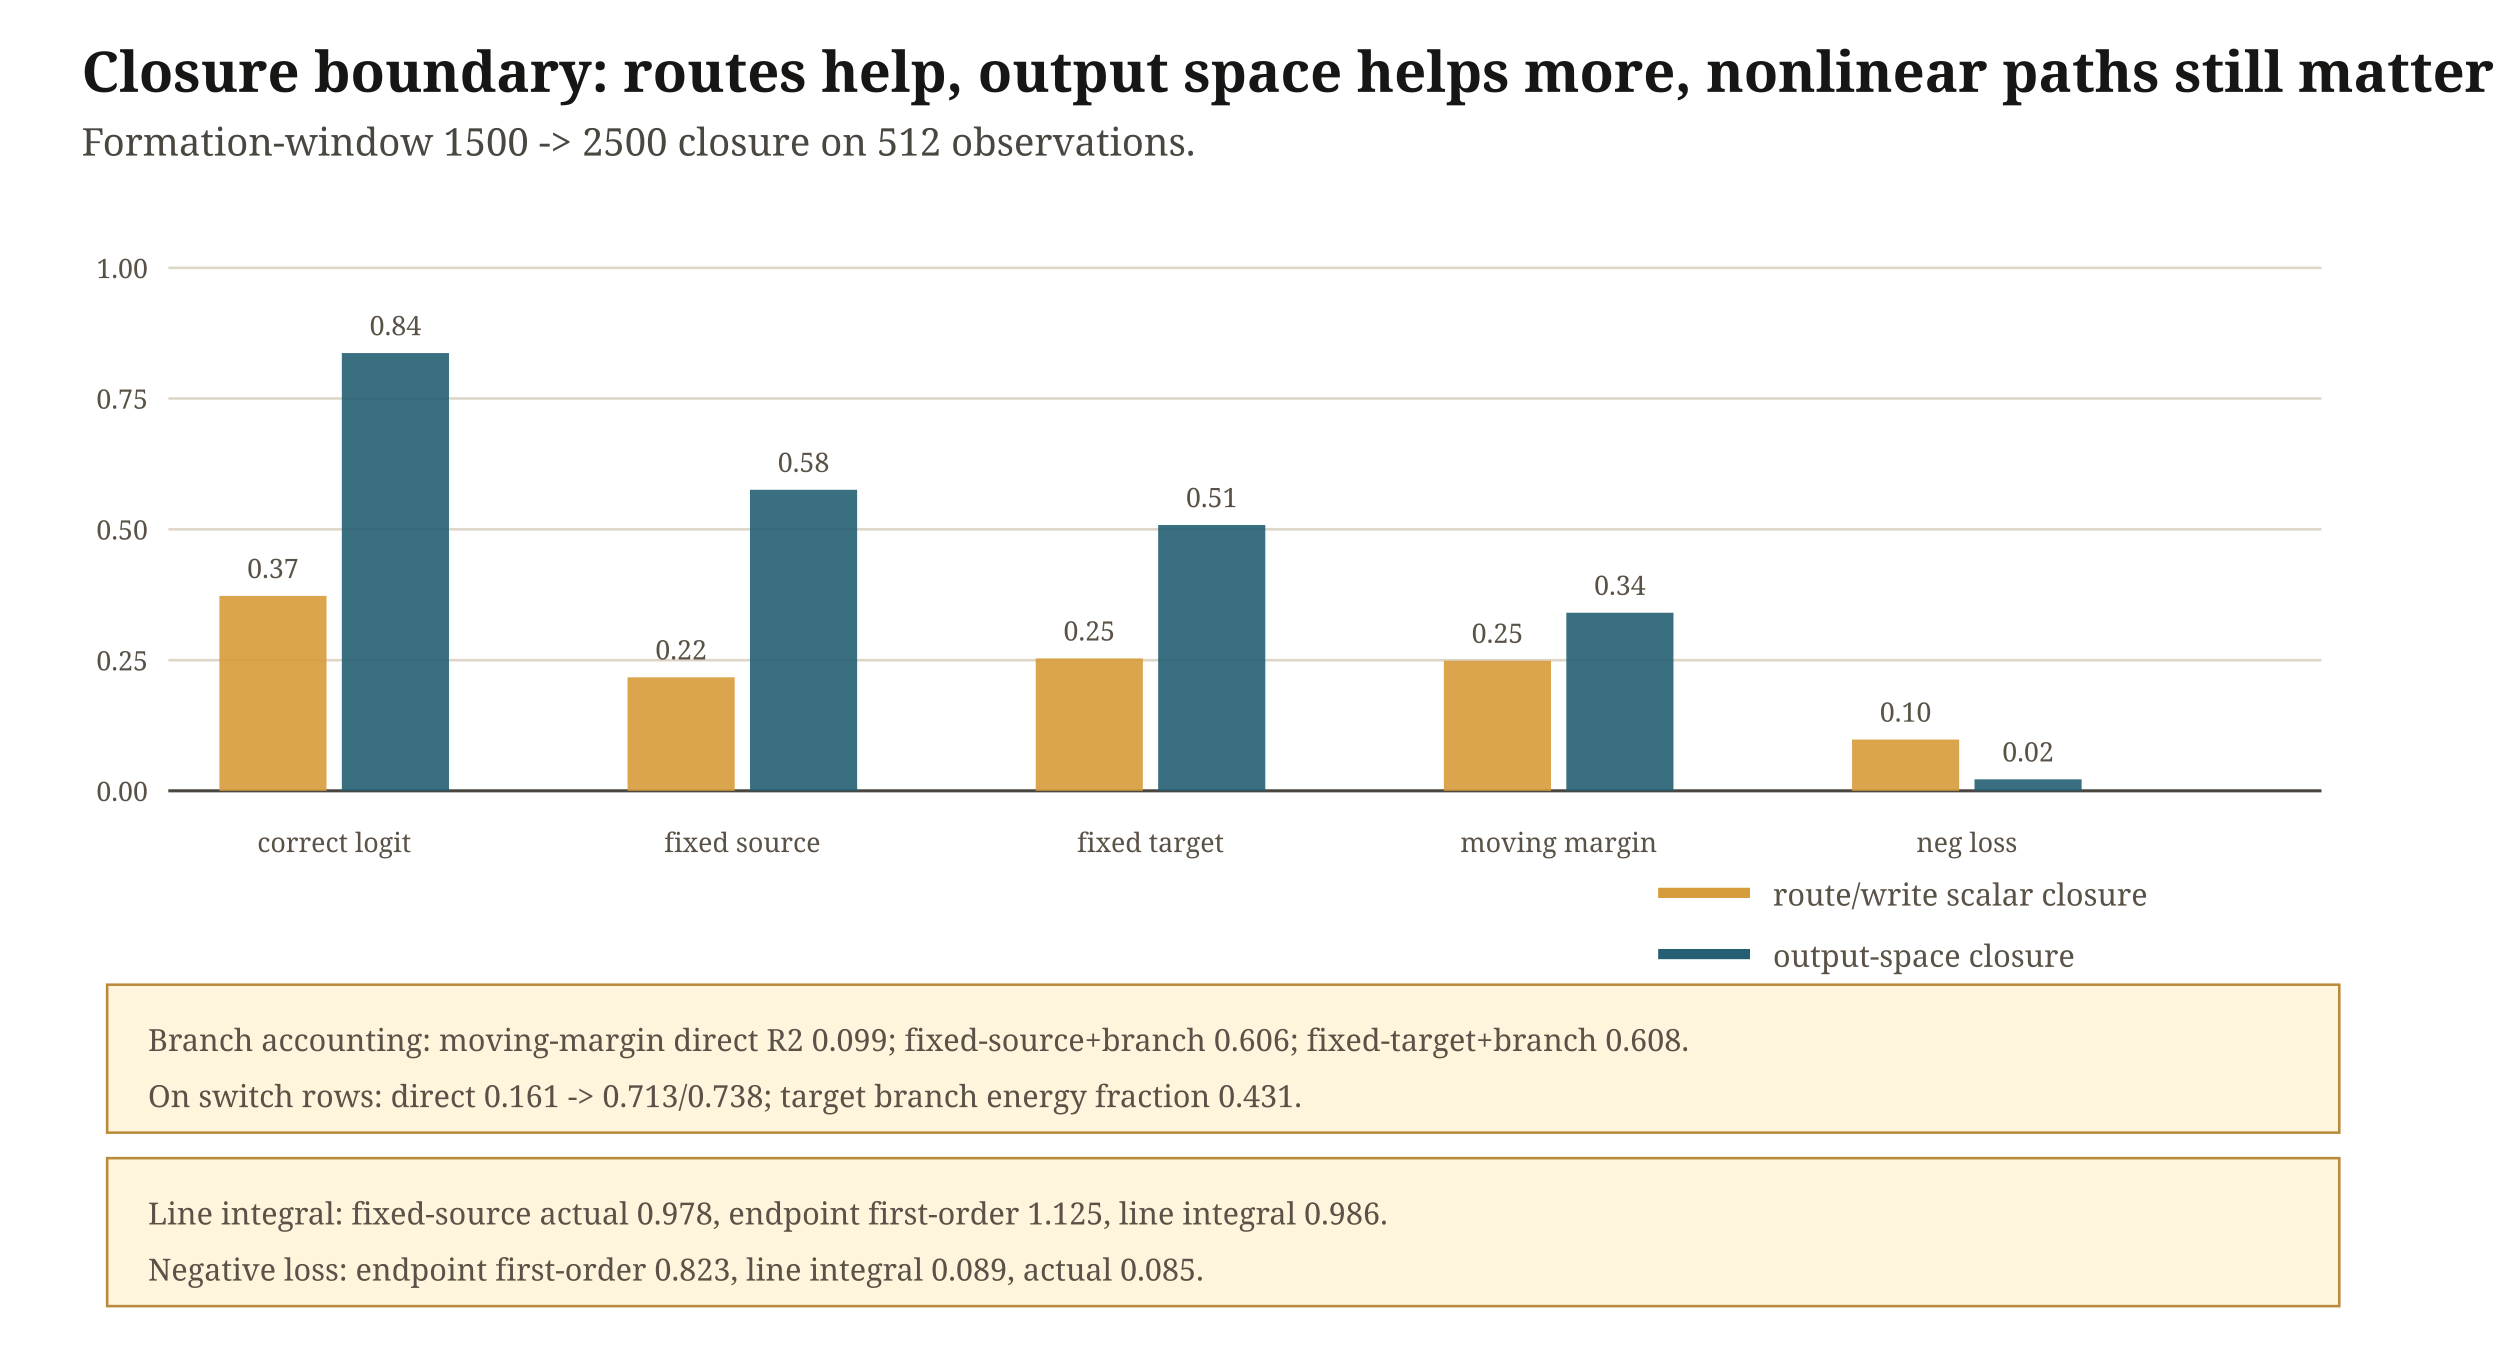
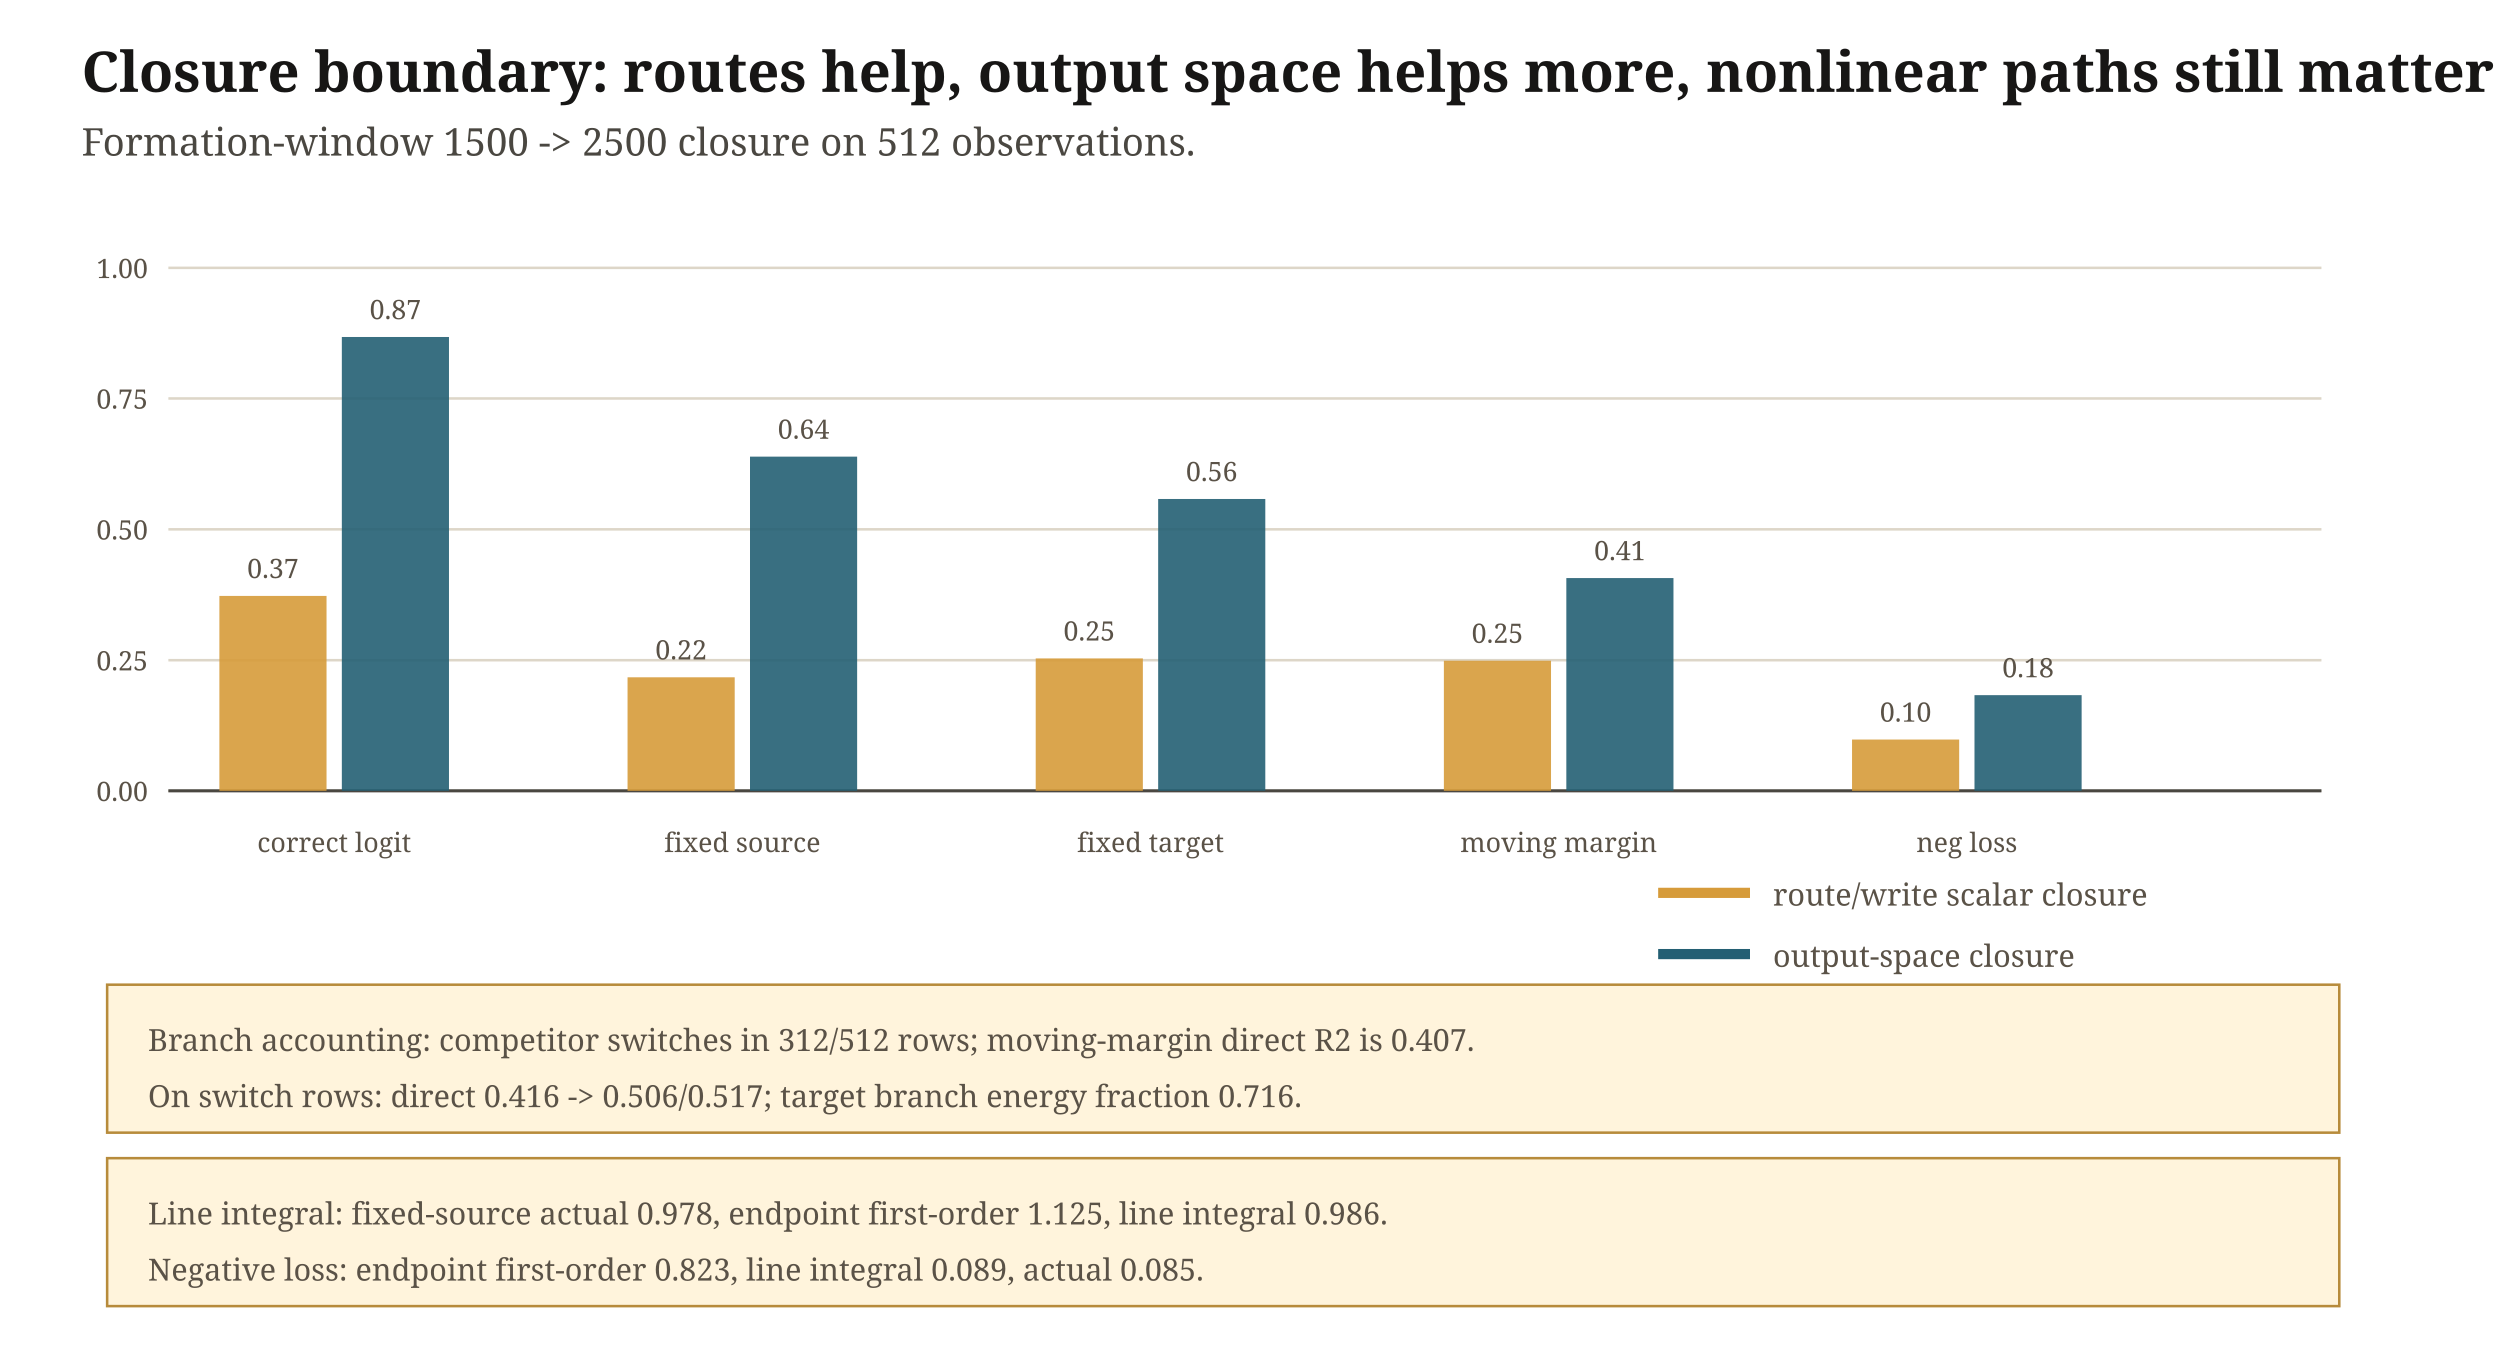
<svg xmlns="http://www.w3.org/2000/svg" width="980" height="535" viewBox="0 0 980 535" role="img">
  <defs>
    <marker id="arrow" markerWidth="10" markerHeight="10" refX="8" refY="3" orient="auto" markerUnits="strokeWidth">
      <path d="M0,0 L0,6 L9,3 z" fill="#343434" />
    </marker>
    <style>
.title{font:700 22px Georgia,serif;fill:#171615}.subtitle{font:15px Georgia,serif;fill:#4a4741}.label{font:14px Georgia,serif;fill:#2a2927}.small{font:12px Georgia,serif;fill:#5a5247}.tiny{font:10.5px Georgia,serif;fill:#5a5247}.axis{stroke:#4a4741;stroke-width:1}.grid{stroke:#ddd6c8;stroke-width:1}.box{fill:#fffdf8;stroke:#9b8f7e;stroke-width:1.4;rx:8}.ok{fill:#e7f3ed;stroke:#4f8f6f}.warn{fill:#fff4dc;stroke:#b78b3b}.open{fill:#f8e8e6;stroke:#aa615b}</style>
  </defs>
  <text x="32.0" y="36.0" class="title" text-anchor="start">Closure boundary: routes help, output space helps more, nonlinear paths still matter</text>
  <text x="32.0" y="61.0" class="subtitle" text-anchor="start">Formation-window 1500 -&gt; 2500 closure on 512 observations.</text>
  <line x1="66.0" y1="310.0" x2="910.0" y2="310.0" class="grid" stroke="#ddd6c8" stroke-width="1" />
  <text x="58.0" y="314.0" class="tiny" text-anchor="end">0.00</text>
  <line x1="66.0" y1="258.8" x2="910.0" y2="258.8" class="grid" stroke="#ddd6c8" stroke-width="1" />
  <text x="58.0" y="262.8" class="tiny" text-anchor="end">0.25</text>
  <line x1="66.0" y1="207.5" x2="910.0" y2="207.5" class="grid" stroke="#ddd6c8" stroke-width="1" />
  <text x="58.0" y="211.5" class="tiny" text-anchor="end">0.50</text>
  <line x1="66.0" y1="156.2" x2="910.0" y2="156.2" class="grid" stroke="#ddd6c8" stroke-width="1" />
  <text x="58.0" y="160.2" class="tiny" text-anchor="end">0.75</text>
  <line x1="66.0" y1="105.0" x2="910.0" y2="105.0" class="grid" stroke="#ddd6c8" stroke-width="1" />
  <text x="58.0" y="109.0" class="tiny" text-anchor="end">1.00</text>
  <line x1="66.0" y1="310.0" x2="910.0" y2="310.0" stroke="#4a4741" stroke-width="1.2" />
  <rect x="86.0" y="233.6" width="42" height="76.4" fill="#d69b3a" opacity="0.9" />
  <text x="107.0" y="226.6" class="tiny" text-anchor="middle">0.37</text>
-   <rect x="134.0" y="138.4" width="42" height="171.6" fill="#245f73" opacity="0.9" />
-   <text x="155.0" y="131.4" class="tiny" text-anchor="middle">0.84</text>
+   <rect x="134.0" y="132.1" width="42" height="177.9" fill="#245f73" opacity="0.9" />
+   <text x="155.0" y="125.1" class="tiny" text-anchor="middle">0.87</text>
  <text x="131.0" y="334.0" class="tiny" text-anchor="middle">correct logit</text>
  <rect x="246.0" y="265.5" width="42" height="44.5" fill="#d69b3a" opacity="0.9" />
  <text x="267.0" y="258.5" class="tiny" text-anchor="middle">0.22</text>
-   <rect x="294.0" y="192.0" width="42" height="118.0" fill="#245f73" opacity="0.9" />
-   <text x="315.0" y="185.0" class="tiny" text-anchor="middle">0.58</text>
+   <rect x="294.0" y="179.0" width="42" height="131.0" fill="#245f73" opacity="0.9" />
+   <text x="315.0" y="172.0" class="tiny" text-anchor="middle">0.64</text>
  <text x="291.0" y="334.0" class="tiny" text-anchor="middle">fixed source</text>
  <rect x="406.0" y="258.1" width="42" height="51.9" fill="#d69b3a" opacity="0.9" />
  <text x="427.0" y="251.1" class="tiny" text-anchor="middle">0.25</text>
-   <rect x="454.0" y="205.8" width="42" height="104.2" fill="#245f73" opacity="0.9" />
-   <text x="475.0" y="198.8" class="tiny" text-anchor="middle">0.51</text>
+   <rect x="454.0" y="195.6" width="42" height="114.4" fill="#245f73" opacity="0.9" />
+   <text x="475.0" y="188.6" class="tiny" text-anchor="middle">0.56</text>
  <text x="451.0" y="334.0" class="tiny" text-anchor="middle">fixed target</text>
  <rect x="566.0" y="259.0" width="42" height="51.0" fill="#d69b3a" opacity="0.9" />
  <text x="587.0" y="252.0" class="tiny" text-anchor="middle">0.25</text>
-   <rect x="614.0" y="240.2" width="42" height="69.8" fill="#245f73" opacity="0.9" />
-   <text x="635.0" y="233.2" class="tiny" text-anchor="middle">0.34</text>
+   <rect x="614.0" y="226.6" width="42" height="83.4" fill="#245f73" opacity="0.9" />
+   <text x="635.0" y="219.6" class="tiny" text-anchor="middle">0.41</text>
  <text x="611.0" y="334.0" class="tiny" text-anchor="middle">moving margin</text>
  <rect x="726.0" y="289.9" width="42" height="20.1" fill="#d69b3a" opacity="0.9" />
  <text x="747.0" y="282.9" class="tiny" text-anchor="middle">0.10</text>
-   <rect x="774.0" y="305.5" width="42" height="4.5" fill="#245f73" opacity="0.9" />
-   <text x="795.0" y="298.5" class="tiny" text-anchor="middle">0.02</text>
+   <rect x="774.0" y="272.5" width="42" height="37.5" fill="#245f73" opacity="0.9" />
+   <text x="795.0" y="265.5" class="tiny" text-anchor="middle">0.18</text>
  <text x="771.0" y="334.0" class="tiny" text-anchor="middle">neg loss</text>
  <line x1="650.0" y1="350.0" x2="686.0" y2="350.0" stroke="#d69b3a" stroke-width="4" />
  <text x="695.0" y="355.0" class="small" text-anchor="start">route/write scalar closure</text>
  <line x1="650.0" y1="374.0" x2="686.0" y2="374.0" stroke="#245f73" stroke-width="4" />
  <text x="695.0" y="379.0" class="small" text-anchor="start">output-space closure</text>
  <rect x="42.0" y="386.0" width="875.0" height="58.0" class="warn" />
-   <text x="58.0" y="412.0" class="small" text-anchor="start">Branch accounting: moving-margin direct R2 0.099; fixed-source+branch 0.606; fixed-target+branch 0.608.</text>
-   <text x="58.0" y="434.0" class="small" text-anchor="start">On switch rows: direct 0.161 -&gt; 0.713/0.738; target branch energy fraction 0.431.</text>
+   <text x="58.0" y="412.0" class="small" text-anchor="start">Branch accounting: competitor switches in 312/512 rows; moving-margin direct R2 is 0.407.</text>
+   <text x="58.0" y="434.0" class="small" text-anchor="start">On switch rows: direct 0.416 -&gt; 0.506/0.517; target branch energy fraction 0.716.</text>
  <rect x="42.0" y="454.0" width="875.0" height="58.0" class="warn" />
  <text x="58.0" y="480.0" class="small" text-anchor="start">Line integral: fixed-source actual 0.978, endpoint first-order 1.125, line integral 0.986.</text>
  <text x="58.0" y="502.0" class="small" text-anchor="start">Negative loss: endpoint first-order 0.823, line integral 0.089, actual 0.085.</text>
</svg>
